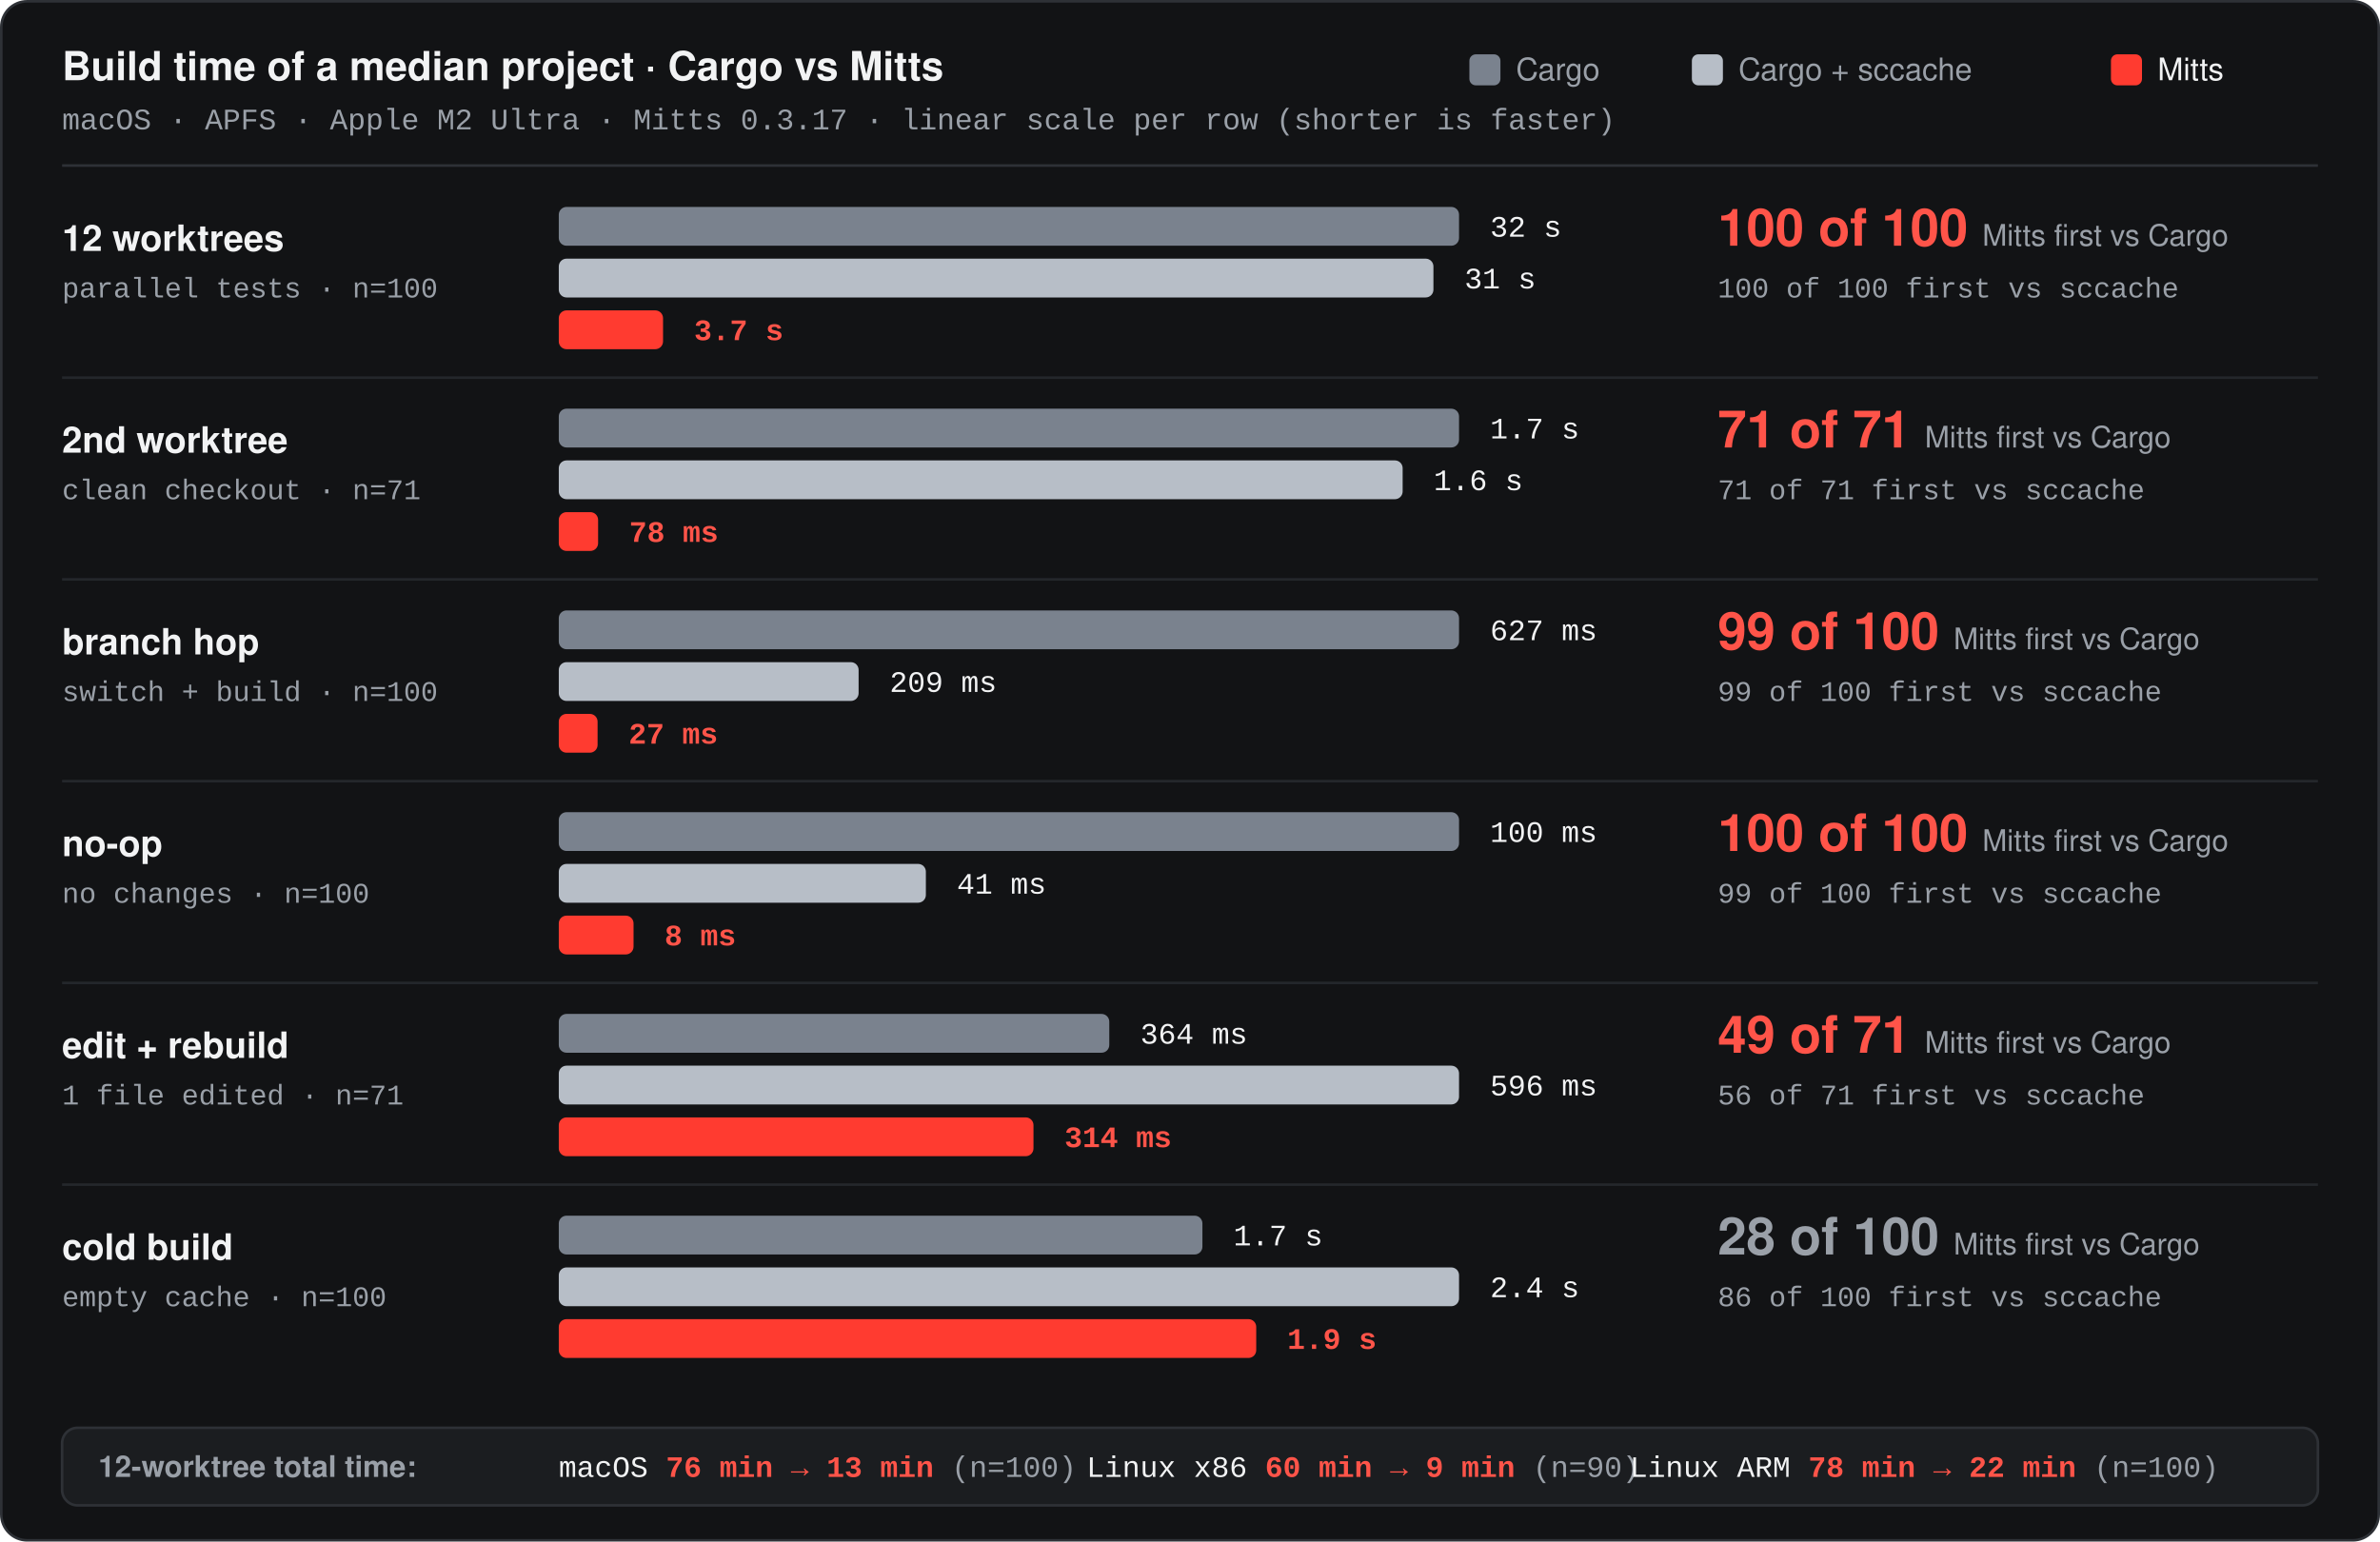
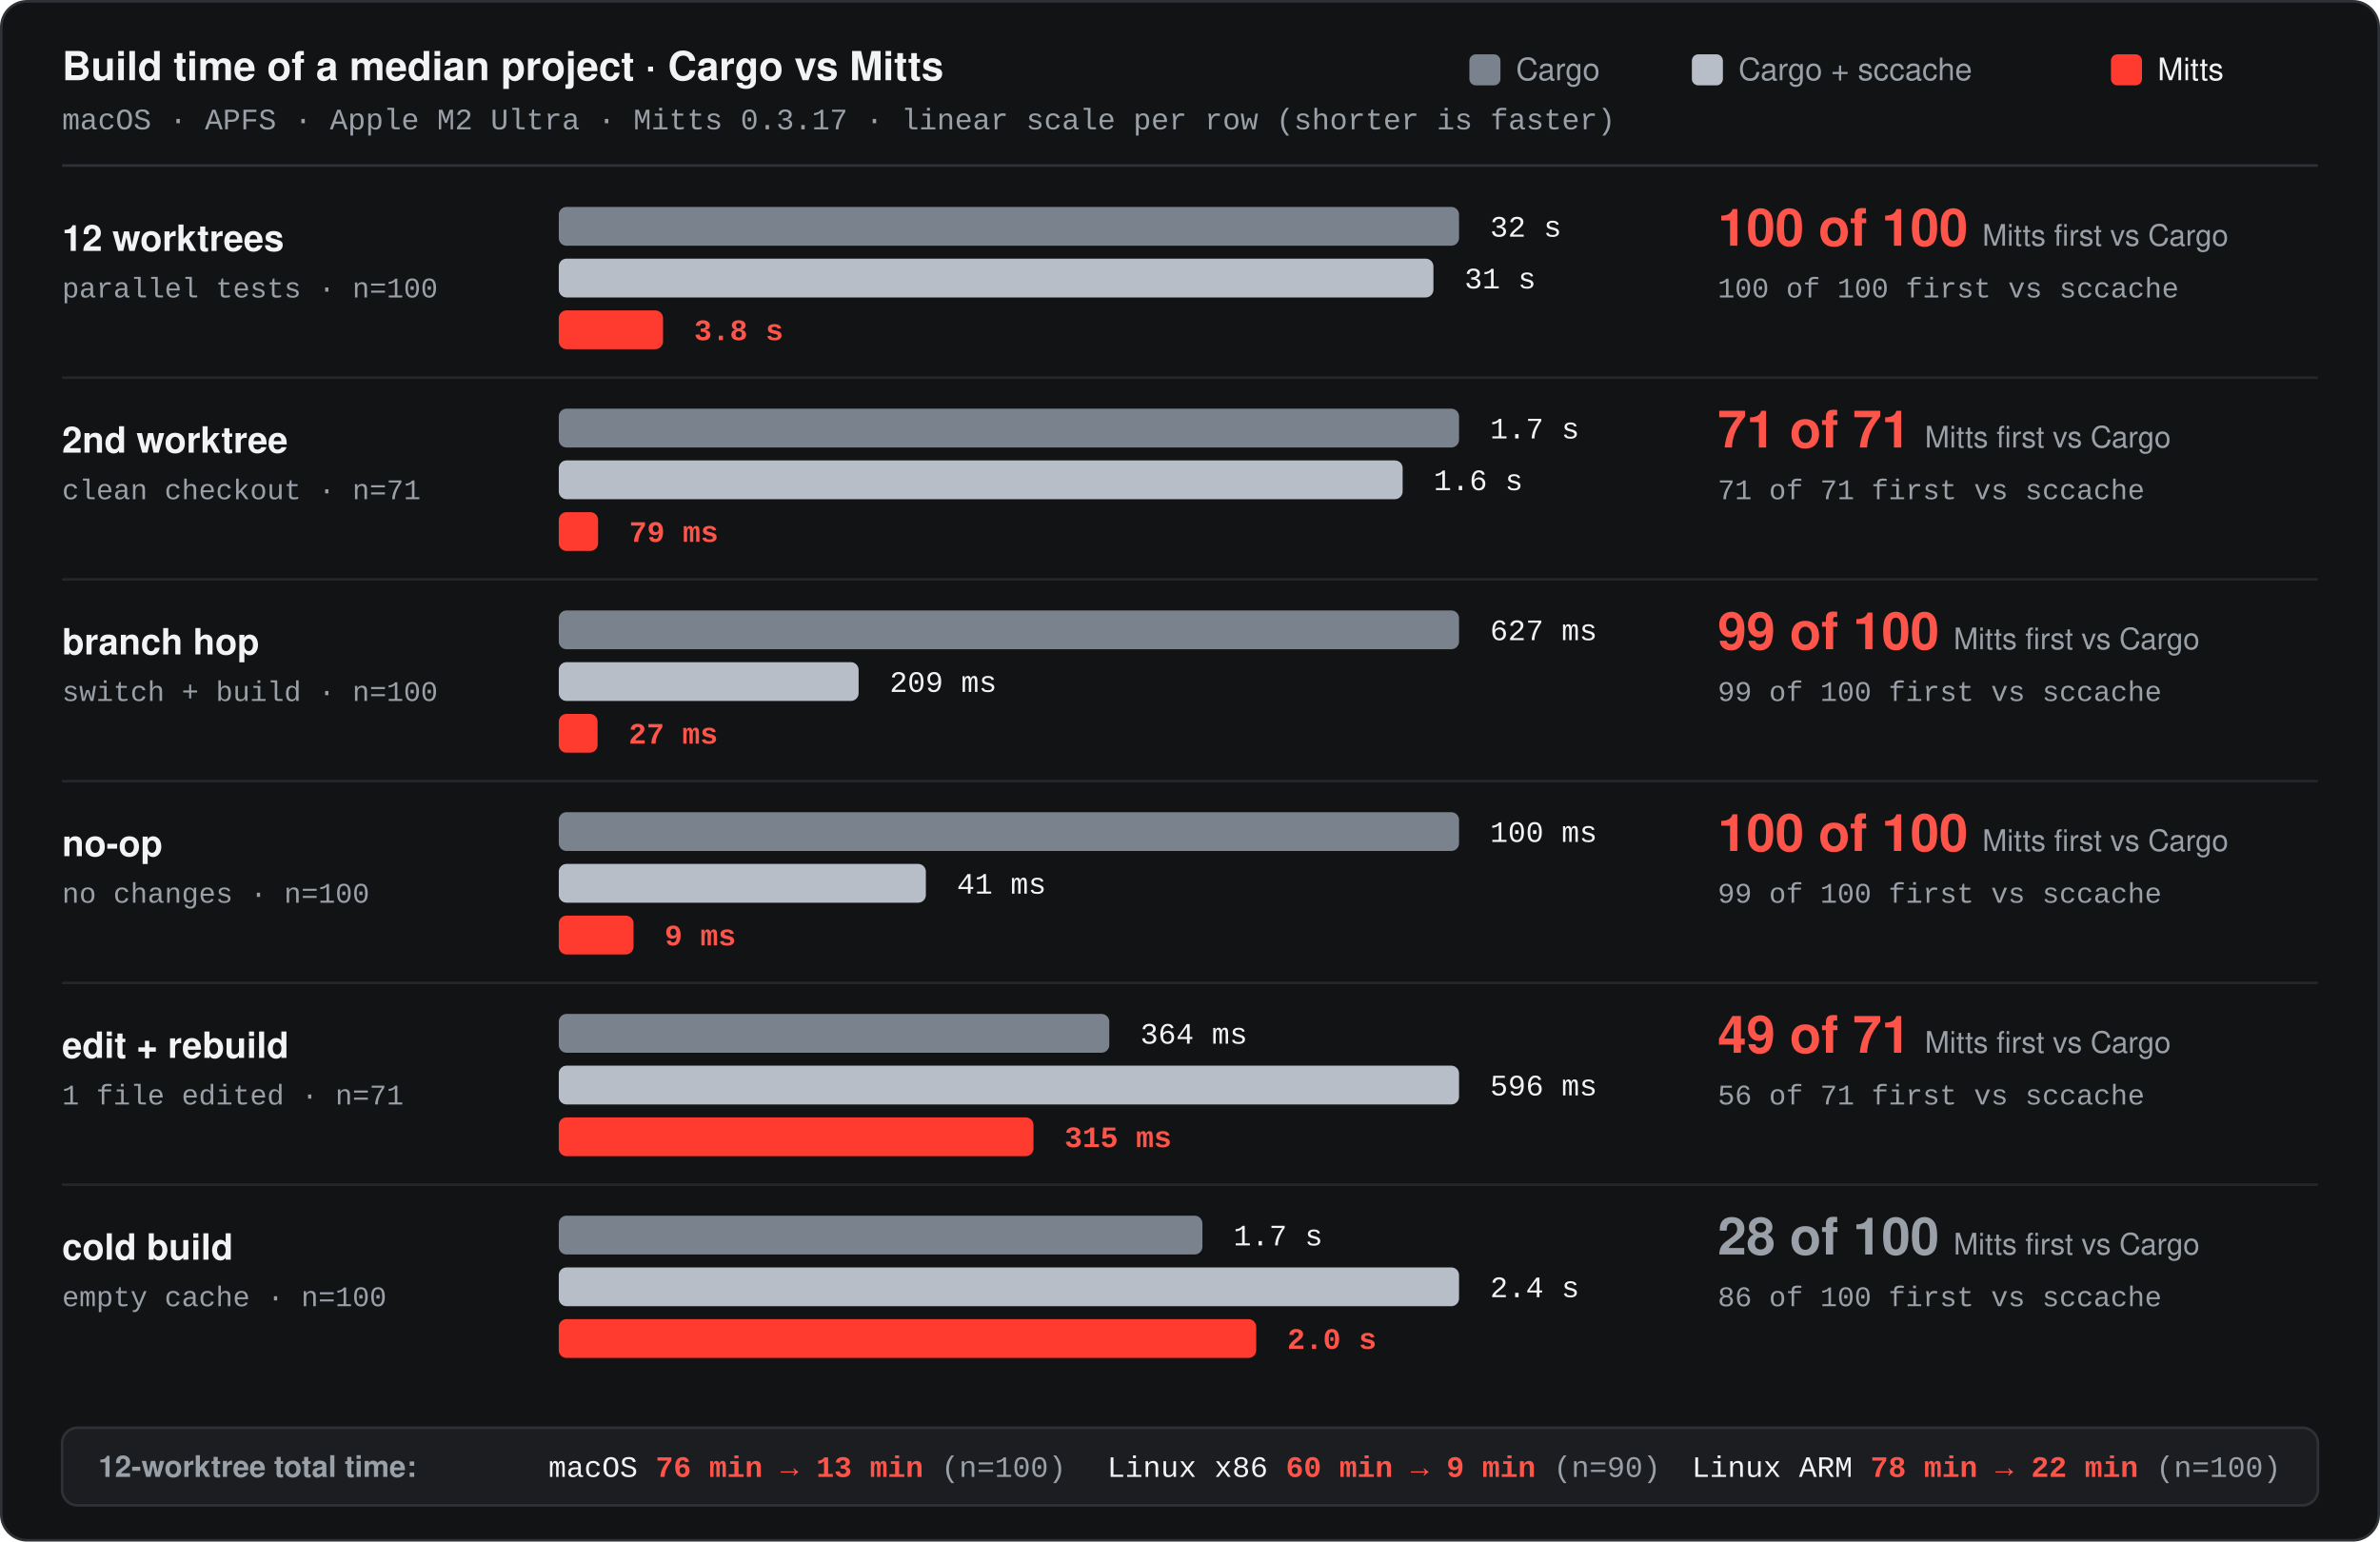
<svg xmlns="http://www.w3.org/2000/svg" viewBox="0 0 920 596" width="920" height="596" role="img" aria-label="Build time of a median project · Cargo vs Mitts">
  <rect x="0.5" y="0.5" width="919" height="595" rx="10" fill="#121315" stroke="#2e3136" />
  <text x="24" y="31" fill="#f2f3f4" font-family="-apple-system, BlinkMacSystemFont, &quot;Segoe UI&quot;, Helvetica, Arial, sans-serif" font-size="15.5" font-weight="700">Build time of a median project · Cargo vs Mitts</text>
  <text x="24" y="50" fill="#9aa0a8" font-family="ui-monospace, &quot;SFMono-Regular&quot;, Menlo, Consolas, &quot;Liberation Mono&quot;, monospace" font-size="11.5">macOS · APFS · Apple M2 Ultra · Mitts 0.3.17 · linear scale per row (shorter is faster)</text>
  <rect x="568" y="21" width="12" height="12" rx="2.5" fill="#7a828e" />
  <text x="586" y="31" fill="#9aa0a8" font-family="-apple-system, BlinkMacSystemFont, &quot;Segoe UI&quot;, Helvetica, Arial, sans-serif" font-size="12" font-weight="500">Cargo</text>
  <rect x="654" y="21" width="12" height="12" rx="2.5" fill="#b7bec7" />
  <text x="672" y="31" fill="#9aa0a8" font-family="-apple-system, BlinkMacSystemFont, &quot;Segoe UI&quot;, Helvetica, Arial, sans-serif" font-size="12" font-weight="500">Cargo + sccache</text>
  <rect x="816" y="21" width="12" height="12" rx="2.5" fill="#ff3b30" />
  <text x="834" y="31" fill="#f2f3f4" font-family="-apple-system, BlinkMacSystemFont, &quot;Segoe UI&quot;, Helvetica, Arial, sans-serif" font-size="12" font-weight="500">Mitts</text>
  <line x1="24" x2="896" y1="64" y2="64" stroke="#2e3136" />
  <text x="24" y="97" fill="#f2f3f4" font-family="-apple-system, BlinkMacSystemFont, &quot;Segoe UI&quot;, Helvetica, Arial, sans-serif" font-size="14" font-weight="700">12 worktrees</text>
  <text x="24" y="115" fill="#9aa0a8" font-family="ui-monospace, &quot;SFMono-Regular&quot;, Menlo, Consolas, &quot;Liberation Mono&quot;, monospace" font-size="11" font-weight="400">parallel tests · n=100</text>
  <rect x="216" y="80" width="348.0" height="15" rx="3" fill="#7a828e" />
  <text x="576.0" y="91.5" fill="#f2f3f4" font-family="ui-monospace, &quot;SFMono-Regular&quot;, Menlo, Consolas, &quot;Liberation Mono&quot;, monospace" font-size="11.5" font-weight="400">32 s</text>
  <rect x="216" y="100" width="338.1" height="15" rx="3" fill="#b7bec7" />
  <text x="566.1" y="111.5" fill="#f2f3f4" font-family="ui-monospace, &quot;SFMono-Regular&quot;, Menlo, Consolas, &quot;Liberation Mono&quot;, monospace" font-size="11.5" font-weight="400">31 s</text>
  <rect x="216" y="120" width="40.3" height="15" rx="3" fill="#ff3b30" />
-   <text x="268.3" y="131.5" fill="#ff5449" font-family="ui-monospace, &quot;SFMono-Regular&quot;, Menlo, Consolas, &quot;Liberation Mono&quot;, monospace" font-size="11.5" font-weight="700">3.7 s</text>
+   <text x="268.3" y="131.5" fill="#ff5449" font-family="ui-monospace, &quot;SFMono-Regular&quot;, Menlo, Consolas, &quot;Liberation Mono&quot;, monospace" font-size="11.5" font-weight="700">3.8 s</text>
  <text x="664" y="95" fill="#ff5449" font-family="-apple-system, BlinkMacSystemFont, &quot;Segoe UI&quot;, Helvetica, Arial, sans-serif" font-size="20" font-weight="800">100 of 100 <tspan fill="#9aa0a8" font-size="11.5" font-weight="500">Mitts first vs Cargo</tspan>
  </text>
  <text x="664" y="115" fill="#9aa0a8" font-family="ui-monospace, &quot;SFMono-Regular&quot;, Menlo, Consolas, &quot;Liberation Mono&quot;, monospace" font-size="11" font-weight="400">100 of 100 first vs sccache</text>
  <line x1="24" x2="896" y1="146" y2="146" stroke="#24272b" />
  <text x="24" y="175" fill="#f2f3f4" font-family="-apple-system, BlinkMacSystemFont, &quot;Segoe UI&quot;, Helvetica, Arial, sans-serif" font-size="14" font-weight="700">2nd worktree</text>
  <text x="24" y="193" fill="#9aa0a8" font-family="ui-monospace, &quot;SFMono-Regular&quot;, Menlo, Consolas, &quot;Liberation Mono&quot;, monospace" font-size="11" font-weight="400">clean checkout · n=71</text>
  <rect x="216" y="158" width="348.0" height="15" rx="3" fill="#7a828e" />
  <text x="576.0" y="169.5" fill="#f2f3f4" font-family="ui-monospace, &quot;SFMono-Regular&quot;, Menlo, Consolas, &quot;Liberation Mono&quot;, monospace" font-size="11.5" font-weight="400">1.7 s</text>
  <rect x="216" y="178" width="326.2" height="15" rx="3" fill="#b7bec7" />
  <text x="554.2" y="189.5" fill="#f2f3f4" font-family="ui-monospace, &quot;SFMono-Regular&quot;, Menlo, Consolas, &quot;Liberation Mono&quot;, monospace" font-size="11.5" font-weight="400">1.6 s</text>
  <rect x="216" y="198" width="15.2" height="15" rx="3" fill="#ff3b30" />
-   <text x="243.2" y="209.5" fill="#ff5449" font-family="ui-monospace, &quot;SFMono-Regular&quot;, Menlo, Consolas, &quot;Liberation Mono&quot;, monospace" font-size="11.5" font-weight="700">78 ms</text>
+   <text x="243.2" y="209.5" fill="#ff5449" font-family="ui-monospace, &quot;SFMono-Regular&quot;, Menlo, Consolas, &quot;Liberation Mono&quot;, monospace" font-size="11.5" font-weight="700">79 ms</text>
  <text x="664" y="173" fill="#ff5449" font-family="-apple-system, BlinkMacSystemFont, &quot;Segoe UI&quot;, Helvetica, Arial, sans-serif" font-size="20" font-weight="800">71 of 71 <tspan fill="#9aa0a8" font-size="11.5" font-weight="500">Mitts first vs Cargo</tspan>
  </text>
  <text x="664" y="193" fill="#9aa0a8" font-family="ui-monospace, &quot;SFMono-Regular&quot;, Menlo, Consolas, &quot;Liberation Mono&quot;, monospace" font-size="11" font-weight="400">71 of 71 first vs sccache</text>
  <line x1="24" x2="896" y1="224" y2="224" stroke="#24272b" />
  <text x="24" y="253" fill="#f2f3f4" font-family="-apple-system, BlinkMacSystemFont, &quot;Segoe UI&quot;, Helvetica, Arial, sans-serif" font-size="14" font-weight="700">branch hop</text>
  <text x="24" y="271" fill="#9aa0a8" font-family="ui-monospace, &quot;SFMono-Regular&quot;, Menlo, Consolas, &quot;Liberation Mono&quot;, monospace" font-size="11" font-weight="400">switch + build · n=100</text>
  <rect x="216" y="236" width="348.0" height="15" rx="3" fill="#7a828e" />
  <text x="576.0" y="247.5" fill="#f2f3f4" font-family="ui-monospace, &quot;SFMono-Regular&quot;, Menlo, Consolas, &quot;Liberation Mono&quot;, monospace" font-size="11.5" font-weight="400">627 ms</text>
  <rect x="216" y="256" width="115.9" height="15" rx="3" fill="#b7bec7" />
  <text x="343.9" y="267.5" fill="#f2f3f4" font-family="ui-monospace, &quot;SFMono-Regular&quot;, Menlo, Consolas, &quot;Liberation Mono&quot;, monospace" font-size="11.5" font-weight="400">209 ms</text>
  <rect x="216" y="276" width="15.0" height="15" rx="3" fill="#ff3b30" />
  <text x="243.0" y="287.5" fill="#ff5449" font-family="ui-monospace, &quot;SFMono-Regular&quot;, Menlo, Consolas, &quot;Liberation Mono&quot;, monospace" font-size="11.5" font-weight="700">27 ms</text>
  <text x="664" y="251" fill="#ff5449" font-family="-apple-system, BlinkMacSystemFont, &quot;Segoe UI&quot;, Helvetica, Arial, sans-serif" font-size="20" font-weight="800">99 of 100 <tspan fill="#9aa0a8" font-size="11.5" font-weight="500">Mitts first vs Cargo</tspan>
  </text>
  <text x="664" y="271" fill="#9aa0a8" font-family="ui-monospace, &quot;SFMono-Regular&quot;, Menlo, Consolas, &quot;Liberation Mono&quot;, monospace" font-size="11" font-weight="400">99 of 100 first vs sccache</text>
  <line x1="24" x2="896" y1="302" y2="302" stroke="#24272b" />
  <text x="24" y="331" fill="#f2f3f4" font-family="-apple-system, BlinkMacSystemFont, &quot;Segoe UI&quot;, Helvetica, Arial, sans-serif" font-size="14" font-weight="700">no-op</text>
  <text x="24" y="349" fill="#9aa0a8" font-family="ui-monospace, &quot;SFMono-Regular&quot;, Menlo, Consolas, &quot;Liberation Mono&quot;, monospace" font-size="11" font-weight="400">no changes · n=100</text>
  <rect x="216" y="314" width="348.0" height="15" rx="3" fill="#7a828e" />
  <text x="576.0" y="325.5" fill="#f2f3f4" font-family="ui-monospace, &quot;SFMono-Regular&quot;, Menlo, Consolas, &quot;Liberation Mono&quot;, monospace" font-size="11.5" font-weight="400">100 ms</text>
  <rect x="216" y="334" width="141.9" height="15" rx="3" fill="#b7bec7" />
  <text x="369.9" y="345.5" fill="#f2f3f4" font-family="ui-monospace, &quot;SFMono-Regular&quot;, Menlo, Consolas, &quot;Liberation Mono&quot;, monospace" font-size="11.5" font-weight="400">41 ms</text>
  <rect x="216" y="354" width="28.9" height="15" rx="3" fill="#ff3b30" />
-   <text x="256.9" y="365.5" fill="#ff5449" font-family="ui-monospace, &quot;SFMono-Regular&quot;, Menlo, Consolas, &quot;Liberation Mono&quot;, monospace" font-size="11.5" font-weight="700">8 ms</text>
+   <text x="256.9" y="365.5" fill="#ff5449" font-family="ui-monospace, &quot;SFMono-Regular&quot;, Menlo, Consolas, &quot;Liberation Mono&quot;, monospace" font-size="11.5" font-weight="700">9 ms</text>
  <text x="664" y="329" fill="#ff5449" font-family="-apple-system, BlinkMacSystemFont, &quot;Segoe UI&quot;, Helvetica, Arial, sans-serif" font-size="20" font-weight="800">100 of 100 <tspan fill="#9aa0a8" font-size="11.5" font-weight="500">Mitts first vs Cargo</tspan>
  </text>
  <text x="664" y="349" fill="#9aa0a8" font-family="ui-monospace, &quot;SFMono-Regular&quot;, Menlo, Consolas, &quot;Liberation Mono&quot;, monospace" font-size="11" font-weight="400">99 of 100 first vs sccache</text>
  <line x1="24" x2="896" y1="380" y2="380" stroke="#24272b" />
  <text x="24" y="409" fill="#f2f3f4" font-family="-apple-system, BlinkMacSystemFont, &quot;Segoe UI&quot;, Helvetica, Arial, sans-serif" font-size="14" font-weight="700">edit + rebuild</text>
  <text x="24" y="427" fill="#9aa0a8" font-family="ui-monospace, &quot;SFMono-Regular&quot;, Menlo, Consolas, &quot;Liberation Mono&quot;, monospace" font-size="11" font-weight="400">1 file edited · n=71</text>
  <rect x="216" y="392" width="212.8" height="15" rx="3" fill="#7a828e" />
  <text x="440.8" y="403.5" fill="#f2f3f4" font-family="ui-monospace, &quot;SFMono-Regular&quot;, Menlo, Consolas, &quot;Liberation Mono&quot;, monospace" font-size="11.5" font-weight="400">364 ms</text>
  <rect x="216" y="412" width="348.0" height="15" rx="3" fill="#b7bec7" />
  <text x="576.0" y="423.5" fill="#f2f3f4" font-family="ui-monospace, &quot;SFMono-Regular&quot;, Menlo, Consolas, &quot;Liberation Mono&quot;, monospace" font-size="11.5" font-weight="400">596 ms</text>
  <rect x="216" y="432" width="183.5" height="15" rx="3" fill="#ff3b30" />
-   <text x="411.5" y="443.5" fill="#ff5449" font-family="ui-monospace, &quot;SFMono-Regular&quot;, Menlo, Consolas, &quot;Liberation Mono&quot;, monospace" font-size="11.5" font-weight="700">314 ms</text>
+   <text x="411.5" y="443.5" fill="#ff5449" font-family="ui-monospace, &quot;SFMono-Regular&quot;, Menlo, Consolas, &quot;Liberation Mono&quot;, monospace" font-size="11.5" font-weight="700">315 ms</text>
  <text x="664" y="407" fill="#ff5449" font-family="-apple-system, BlinkMacSystemFont, &quot;Segoe UI&quot;, Helvetica, Arial, sans-serif" font-size="20" font-weight="800">49 of 71 <tspan fill="#9aa0a8" font-size="11.5" font-weight="500">Mitts first vs Cargo</tspan>
  </text>
  <text x="664" y="427" fill="#9aa0a8" font-family="ui-monospace, &quot;SFMono-Regular&quot;, Menlo, Consolas, &quot;Liberation Mono&quot;, monospace" font-size="11" font-weight="400">56 of 71 first vs sccache</text>
  <line x1="24" x2="896" y1="458" y2="458" stroke="#24272b" />
  <text x="24" y="487" fill="#f2f3f4" font-family="-apple-system, BlinkMacSystemFont, &quot;Segoe UI&quot;, Helvetica, Arial, sans-serif" font-size="14" font-weight="700">cold build</text>
  <text x="24" y="505" fill="#9aa0a8" font-family="ui-monospace, &quot;SFMono-Regular&quot;, Menlo, Consolas, &quot;Liberation Mono&quot;, monospace" font-size="11" font-weight="400">empty cache · n=100</text>
  <rect x="216" y="470" width="248.8" height="15" rx="3" fill="#7a828e" />
  <text x="476.8" y="481.5" fill="#f2f3f4" font-family="ui-monospace, &quot;SFMono-Regular&quot;, Menlo, Consolas, &quot;Liberation Mono&quot;, monospace" font-size="11.5" font-weight="400">1.7 s</text>
  <rect x="216" y="490" width="348.0" height="15" rx="3" fill="#b7bec7" />
  <text x="576.0" y="501.5" fill="#f2f3f4" font-family="ui-monospace, &quot;SFMono-Regular&quot;, Menlo, Consolas, &quot;Liberation Mono&quot;, monospace" font-size="11.5" font-weight="400">2.4 s</text>
  <rect x="216" y="510" width="269.6" height="15" rx="3" fill="#ff3b30" />
-   <text x="497.6" y="521.5" fill="#ff5449" font-family="ui-monospace, &quot;SFMono-Regular&quot;, Menlo, Consolas, &quot;Liberation Mono&quot;, monospace" font-size="11.5" font-weight="700">1.9 s</text>
+   <text x="497.6" y="521.5" fill="#ff5449" font-family="ui-monospace, &quot;SFMono-Regular&quot;, Menlo, Consolas, &quot;Liberation Mono&quot;, monospace" font-size="11.5" font-weight="700">2.0 s</text>
  <text x="664" y="485" fill="#9aa0a8" font-family="-apple-system, BlinkMacSystemFont, &quot;Segoe UI&quot;, Helvetica, Arial, sans-serif" font-size="20" font-weight="800">28 of 100 <tspan fill="#9aa0a8" font-size="11.5" font-weight="500">Mitts first vs Cargo</tspan>
  </text>
  <text x="664" y="505" fill="#9aa0a8" font-family="ui-monospace, &quot;SFMono-Regular&quot;, Menlo, Consolas, &quot;Liberation Mono&quot;, monospace" font-size="11" font-weight="400">86 of 100 first vs sccache</text>
  <rect x="24" y="552" width="872" height="30" rx="6" fill="#1b1d20" stroke="#2e3136" />
  <text x="38" y="571" fill="#9aa0a8" font-family="-apple-system, BlinkMacSystemFont, &quot;Segoe UI&quot;, Helvetica, Arial, sans-serif" font-size="11.5" font-weight="600">12-worktree total time:</text>
-   <text x="216" y="571" fill="#f2f3f4" font-family="ui-monospace, &quot;SFMono-Regular&quot;, Menlo, Consolas, &quot;Liberation Mono&quot;, monospace" font-size="11.5">macOS <tspan fill="#ff5449" font-weight="700">76 min → 13 min</tspan>
+   <text x="212" y="571" fill="#f2f3f4" font-family="ui-monospace, &quot;SFMono-Regular&quot;, Menlo, Consolas, &quot;Liberation Mono&quot;, monospace" font-size="11.5">macOS <tspan fill="#ff5449" font-weight="700">76 min → 13 min</tspan>
    <tspan fill="#9aa0a8">(n=100)</tspan>
  </text>
-   <text x="420" y="571" fill="#f2f3f4" font-family="ui-monospace, &quot;SFMono-Regular&quot;, Menlo, Consolas, &quot;Liberation Mono&quot;, monospace" font-size="11.5">Linux x86 <tspan fill="#ff5449" font-weight="700">60 min → 9 min</tspan>
+   <text x="428" y="571" fill="#f2f3f4" font-family="ui-monospace, &quot;SFMono-Regular&quot;, Menlo, Consolas, &quot;Liberation Mono&quot;, monospace" font-size="11.5">Linux x86 <tspan fill="#ff5449" font-weight="700">60 min → 9 min</tspan>
    <tspan fill="#9aa0a8">(n=90)</tspan>
  </text>
-   <text x="630" y="571" fill="#f2f3f4" font-family="ui-monospace, &quot;SFMono-Regular&quot;, Menlo, Consolas, &quot;Liberation Mono&quot;, monospace" font-size="11.5">Linux ARM <tspan fill="#ff5449" font-weight="700">78 min → 22 min</tspan>
+   <text x="654" y="571" fill="#f2f3f4" font-family="ui-monospace, &quot;SFMono-Regular&quot;, Menlo, Consolas, &quot;Liberation Mono&quot;, monospace" font-size="11.5">Linux ARM <tspan fill="#ff5449" font-weight="700">78 min → 22 min</tspan>
    <tspan fill="#9aa0a8">(n=100)</tspan>
  </text>
</svg>
